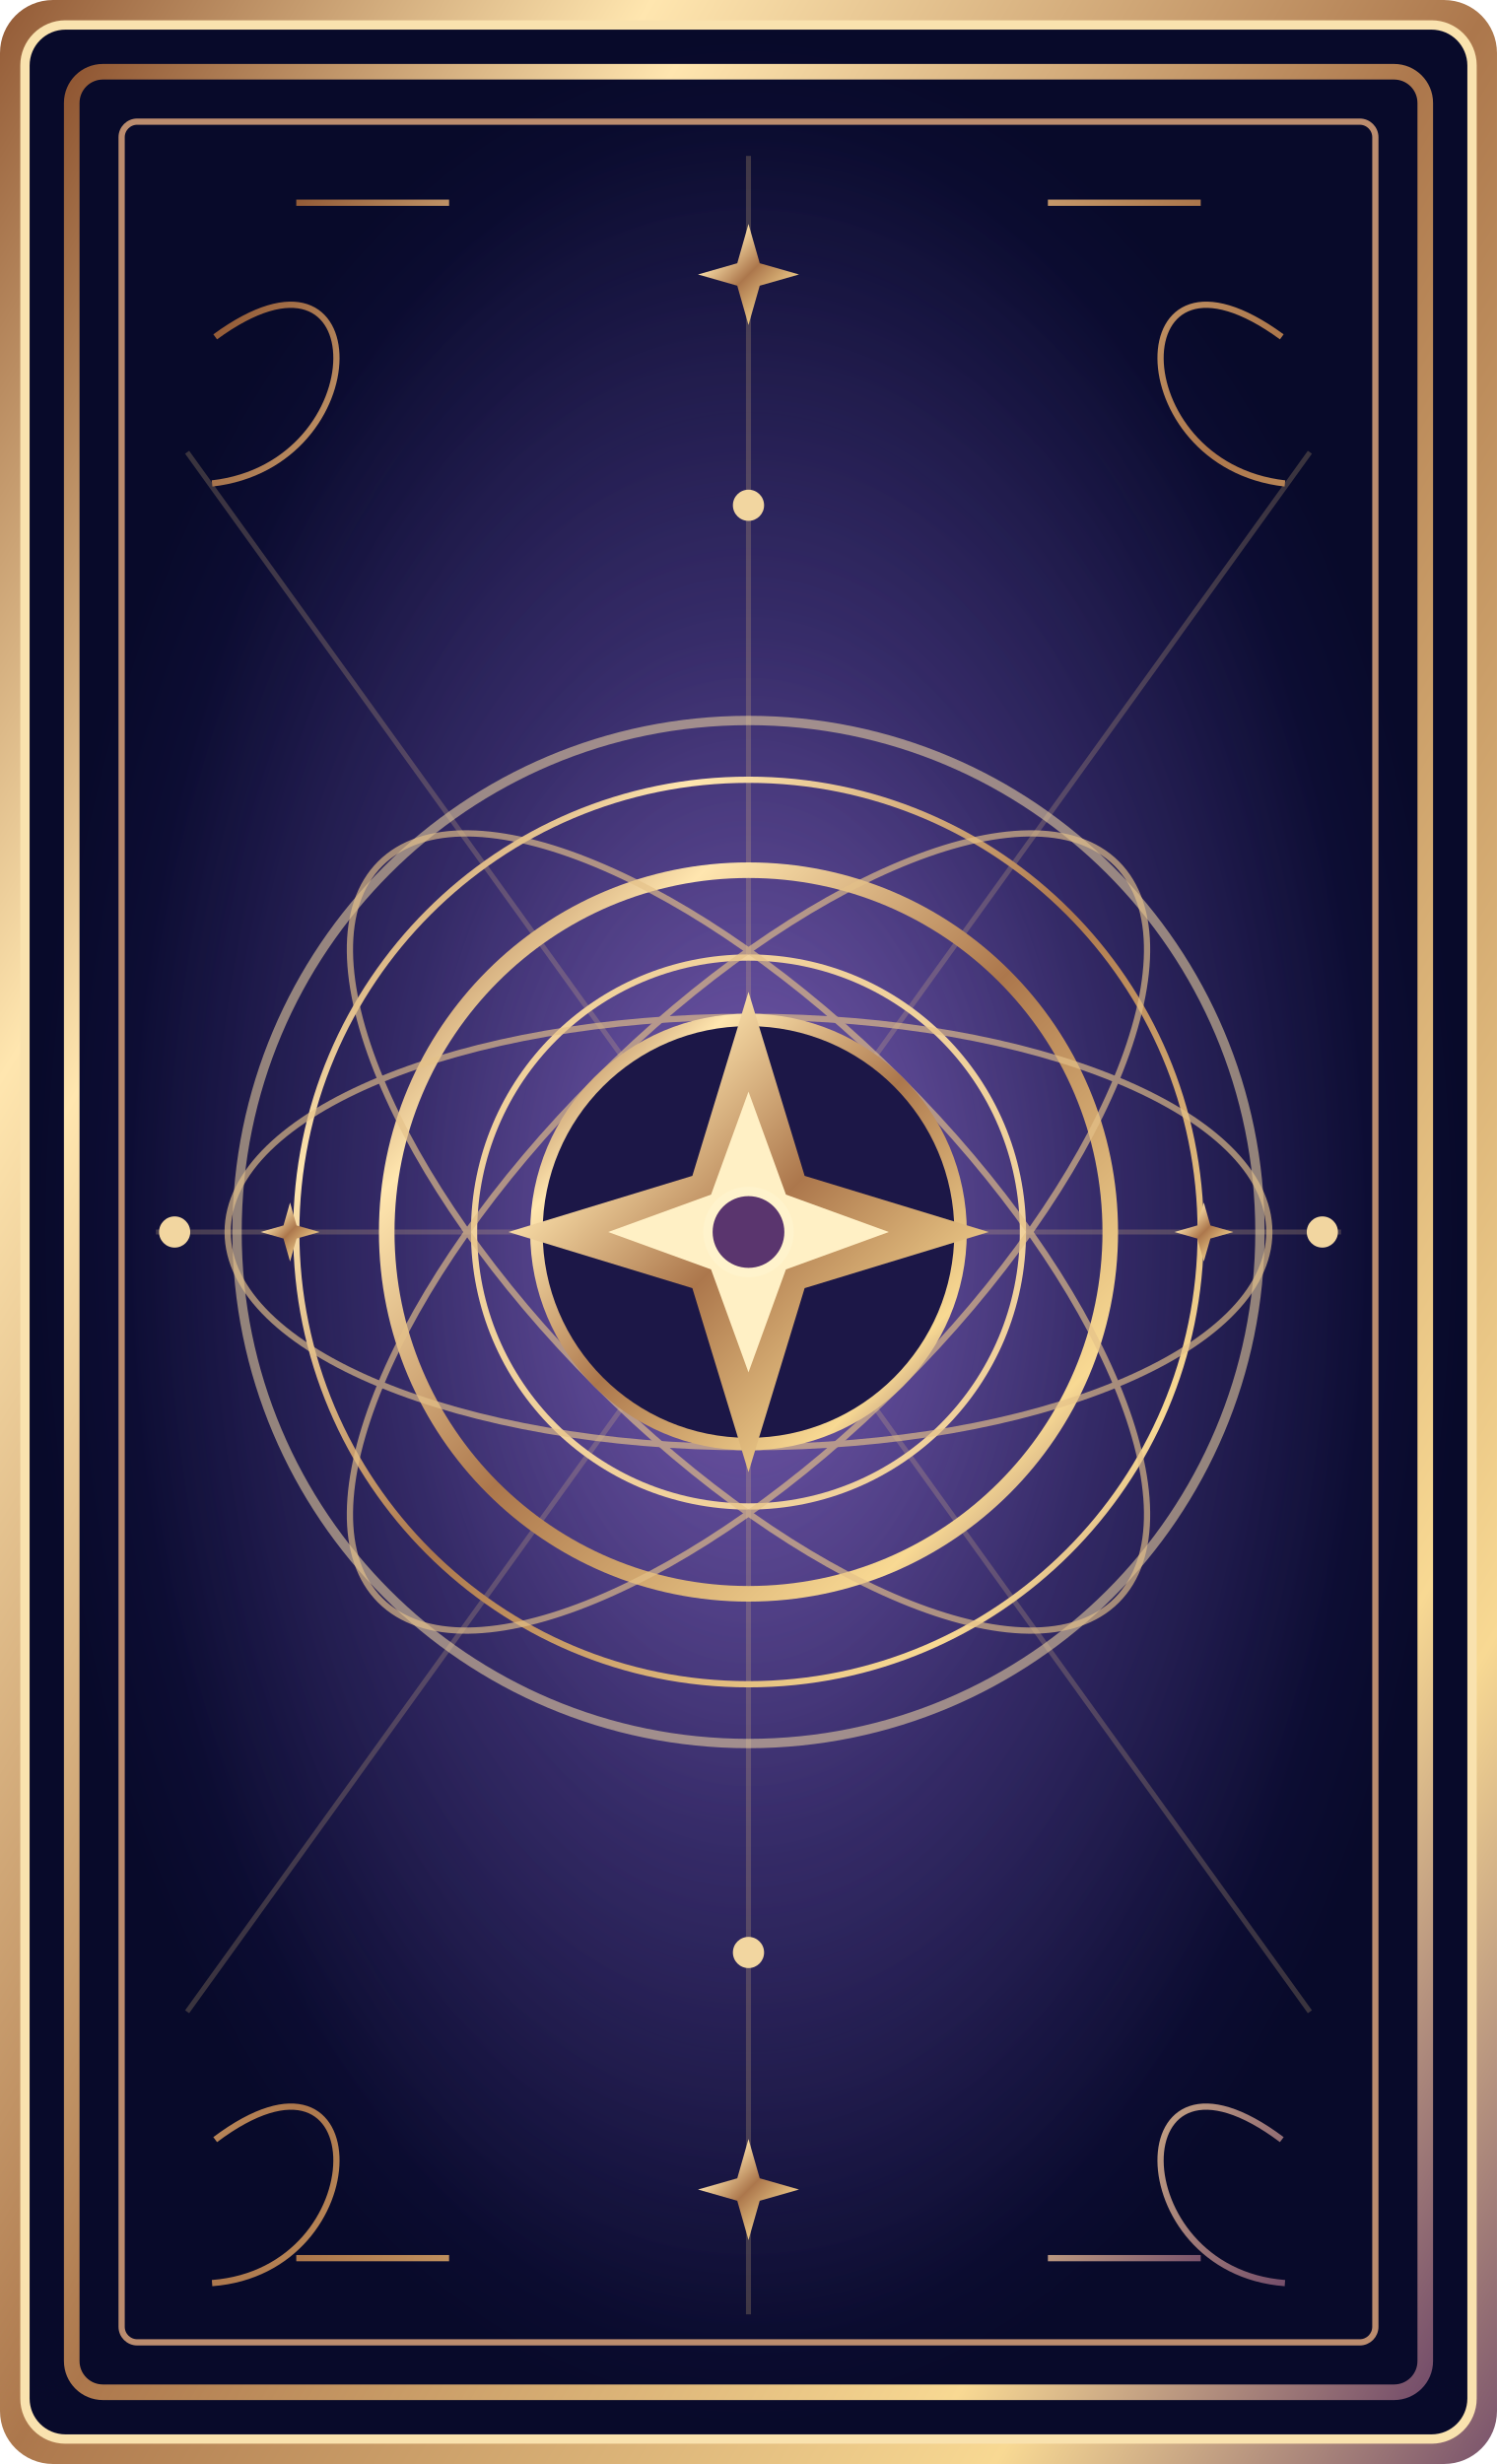
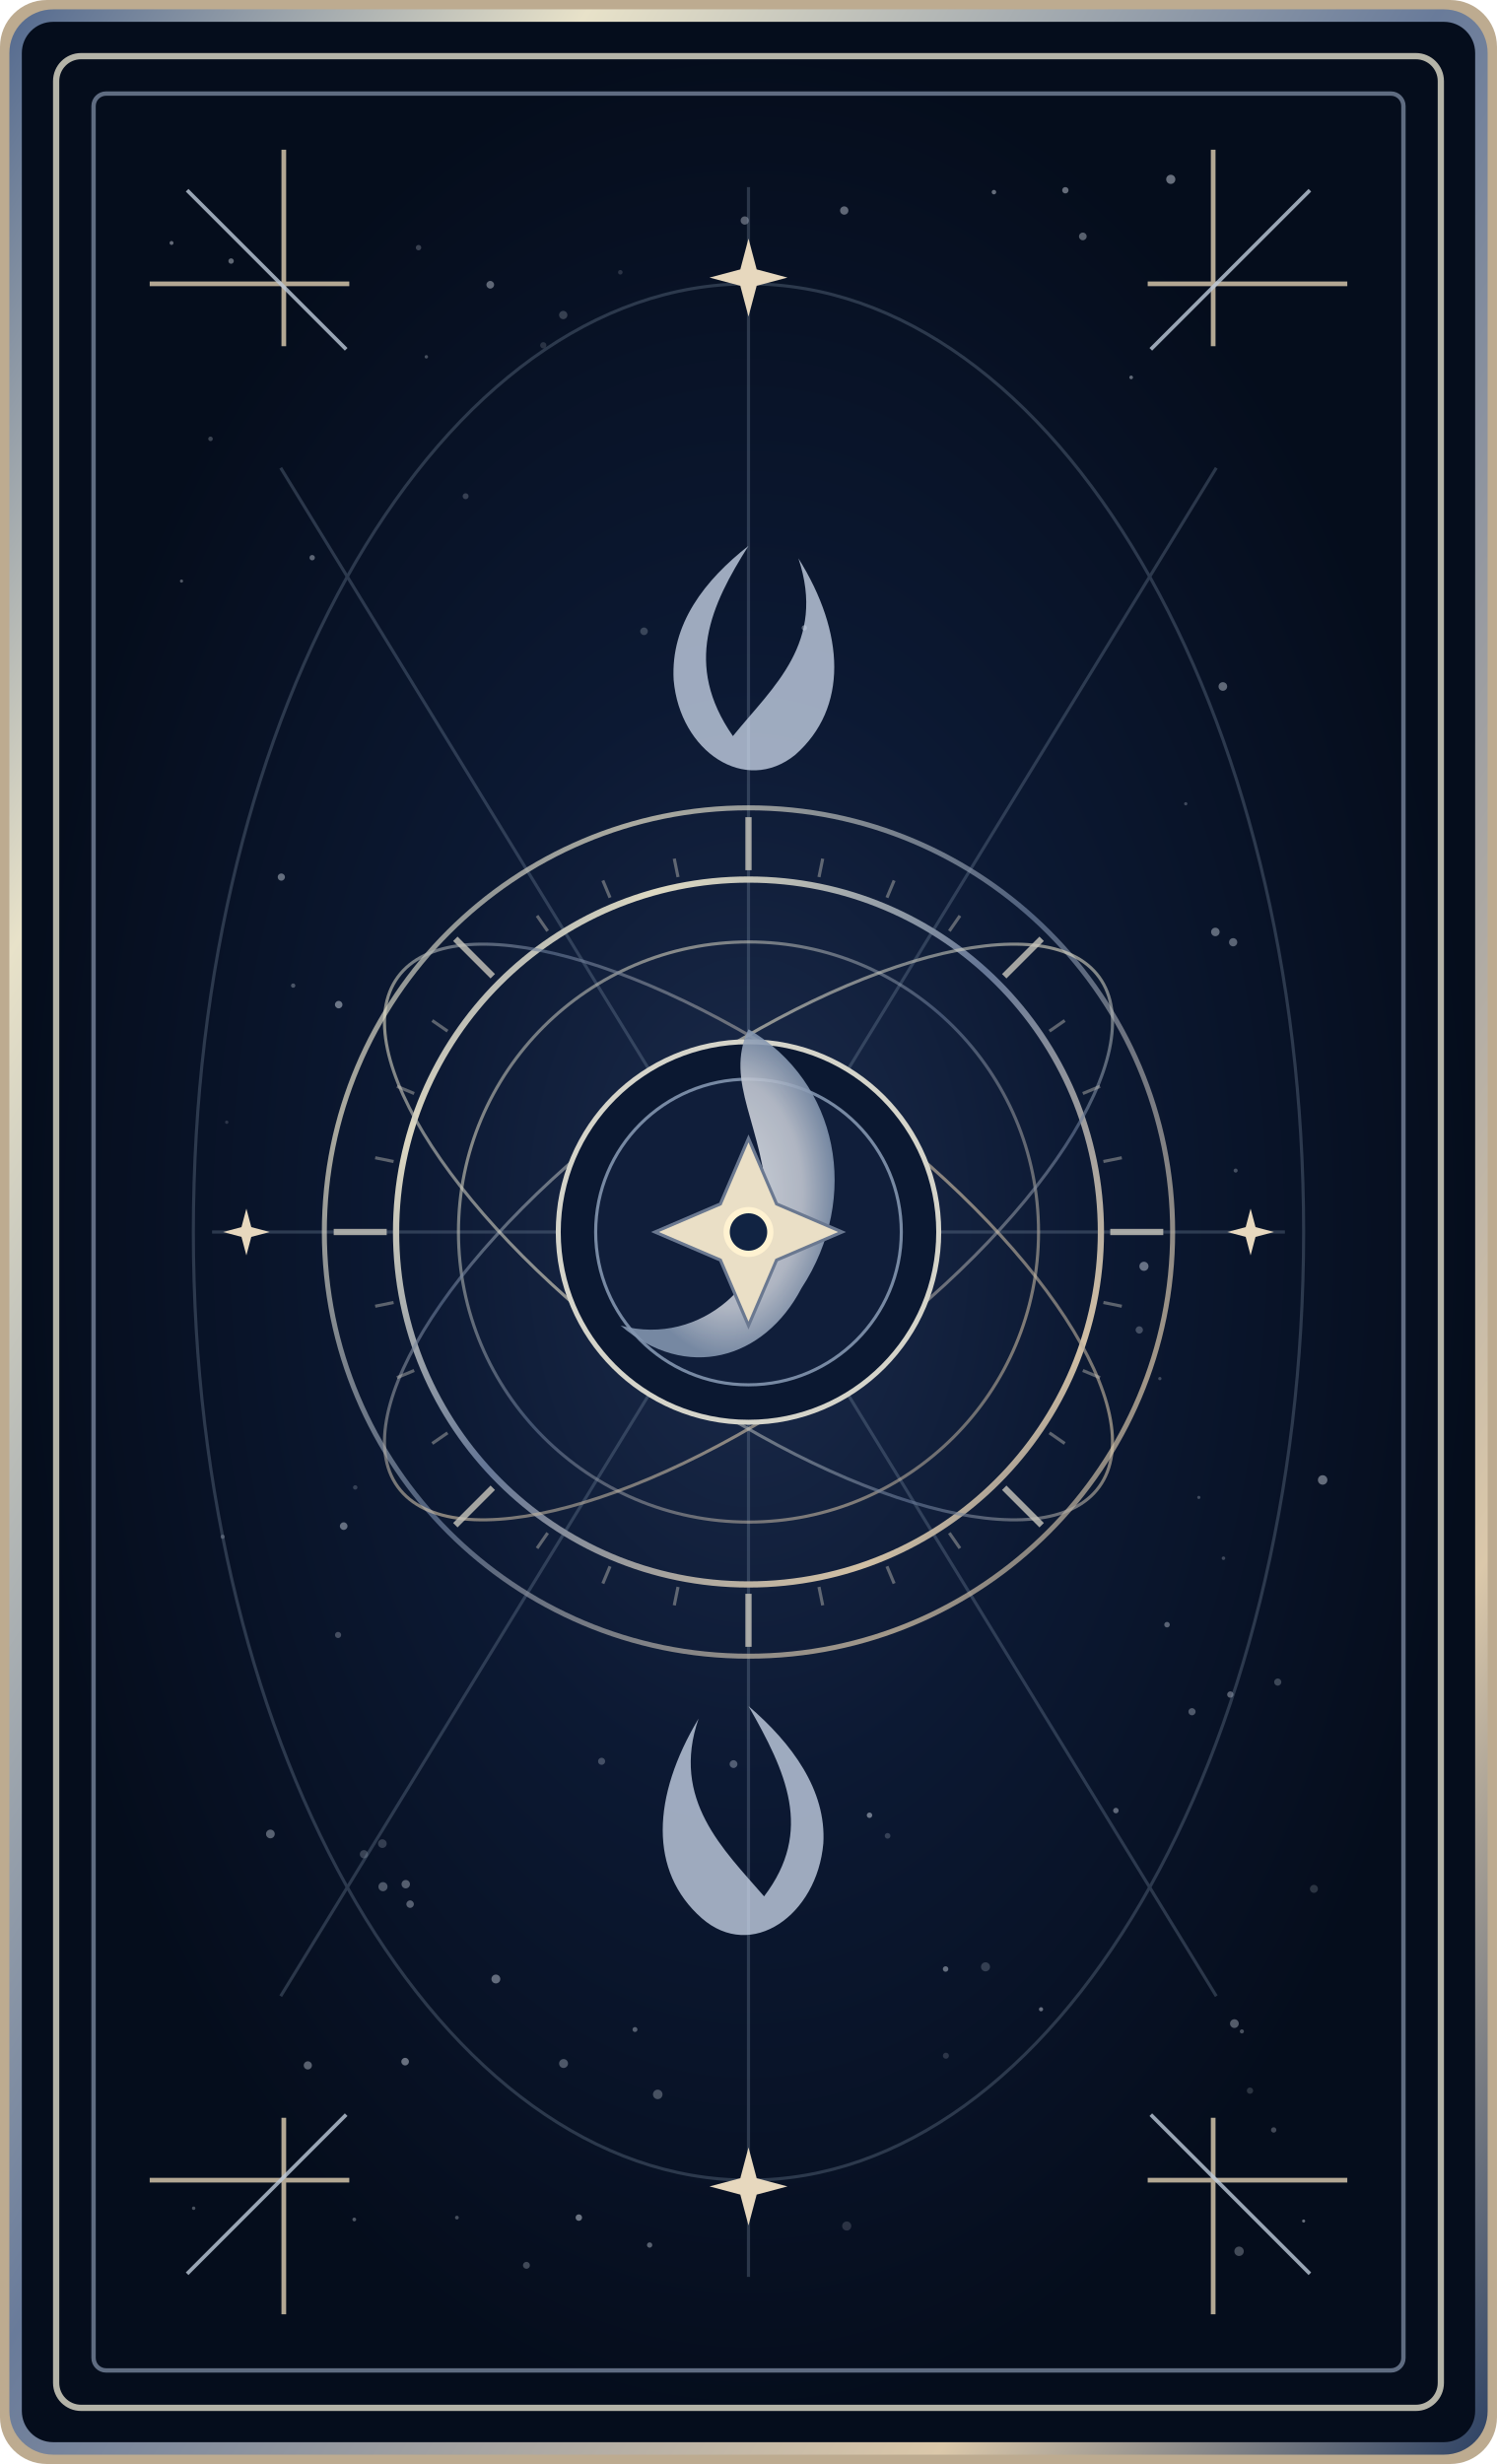
<svg xmlns="http://www.w3.org/2000/svg" width="480" height="790" viewBox="0 0 480 790">
  <defs>
-     <linearGradient id="g" x2="1" y2="1">
-       <stop stop-color="#915834" />
-       <stop offset=".22" stop-color="#ffe6af" />
-       <stop offset=".5" stop-color="#ac774c" />
-       <stop offset=".83" stop-color="#f8d993" />
-       <stop offset="1" stop-color="#77506b" />
+     <linearGradient id="edge" x1="0" y1="0" x2="1" y2="1">
+       <stop stop-color="#596e91" />
+       <stop offset=".19" stop-color="#e8e2c9" />
+       <stop offset=".48" stop-color="#697b9a" />
+       <stop offset=".82" stop-color="#dbc8aa" />
+       <stop offset="1" stop-color="#344767" />
    </linearGradient>
-     <radialGradient id="d">
-       <stop stop-color="#4b388c" />
-       <stop offset=".5" stop-color="#1b164f" />
-       <stop offset="1" stop-color="#080a2a" />
+     <radialGradient id="night">
+       <stop stop-color="#1c2c4c" />
+       <stop offset=".46" stop-color="#0c1933" />
+       <stop offset="1" stop-color="#050d1c" />
    </radialGradient>
-     <radialGradient id="s">
-       <stop stop-color="#d6abff" stop-opacity=".32" />
-       <stop offset="1" stop-color="#d6abff" stop-opacity="0" />
+     <radialGradient id="moon">
+       <stop stop-color="#e9ecf0" />
+       <stop offset=".7" stop-color="#c4c9d4" />
+       <stop offset="1" stop-color="#8496b0" />
    </radialGradient>
-     <g id="star">
-       <path d="M0 -27 L6 -6 L27 0 L6 6 L0 27 L-6 6 L-27 0 L-6 -6Z" fill="url(#g)" />
+     <g id="little">
+       <path d="M0-10 L2.1-2.1 10 0 2.1 2.1 0 10 -2.1 2.1 -10 0 -2.1-2.1Z" fill="#e7d8be" />
    </g>
  </defs>
-   <rect width="480" height="790" rx="17" fill="url(#g)" />
-   <rect x="8" y="8" width="464" height="774" rx="13" fill="url(#d)" stroke="#f9e2ae" stroke-width="3" />
-   <rect x="23" y="23" width="434" height="744" rx="10" fill="none" stroke="url(#g)" stroke-width="5" />
-   <rect x="39" y="39" width="402" height="712" rx="5" fill="url(#s)" stroke="#bb8c6e" stroke-width="2" />
-   <path d="M240 50 V742 M50 395 H430 M60 145 L420 645 M420 145 L60 645" stroke="#e4c184" stroke-opacity=".23" stroke-width="1.6" />
-   <circle cx="240" cy="395" r="164" fill="none" stroke="#f2d9a2" stroke-opacity=".55" stroke-width="3" />
-   <circle cx="240" cy="395" r="145" fill="none" stroke="url(#g)" stroke-width="2" />
-   <circle cx="240" cy="395" r="116" fill="none" stroke="url(#g)" stroke-width="5" />
-   <circle cx="240" cy="395" r="88" fill="none" stroke="#f0d19c" stroke-width="2" />
-   <g fill="none" stroke="#e4c188" stroke-width="2" opacity=".66">
-     <ellipse cx="240" cy="395" rx="69" ry="167" transform="rotate(45 240 395)" />
-     <ellipse cx="240" cy="395" rx="69" ry="167" transform="rotate(-45 240 395)" />
-     <ellipse cx="240" cy="395" rx="69" ry="167" transform="rotate(90 240 395)" />
+   <rect x="0" y="0" width="480" height="790" rx="15" fill="#bdab90" />
+   <rect x="5" y="5" width="470" height="780" rx="12" stroke="url(#edge)" stroke-width="4" fill="url(#night)" />
+   <rect x="18" y="18" width="444" height="754" rx="8" stroke="#e1ddca" stroke-opacity=".8" stroke-width="2" fill="none" />
+   <rect x="30" y="30" width="420" height="730" rx="4" stroke="#8694ad" stroke-opacity=".7" stroke-width="1.4" fill="none" />
+   <path d="M48 91H112 M368 91H432 M48 699H112 M368 699H432 M91 48V111 M389 48V111 M91 679V742 M389 679V742" stroke="#d9c9ad" stroke-opacity=".82" fill="none" stroke-width="1.5" />
+   <g opacity=".78">
+     <circle cx="210.9" cy="671.5" r="1.53" fill="#e1e8f2" opacity="0.37" />
+     <circle cx="98.7" cy="662.2" r="1.31" fill="#e1e8f2" opacity="0.48" />
+     <circle cx="74.1" cy="83.7" r="0.87" fill="#e1e8f2" opacity="0.53" />
+     <circle cx="421.3" cy="605.6" r="1.28" fill="#e1e8f2" opacity="0.22" />
+     <circle cx="394.5" cy="543.3" r="1.02" fill="#e1e8f2" opacity="0.47" />
+     <circle cx="409.7" cy="539.3" r="1.15" fill="#e1e8f2" opacity="0.32" />
+     <circle cx="168.8" cy="726.3" r="1.11" fill="#e1e8f2" opacity="0.34" />
+     <circle cx="357.8" cy="580.5" r="0.88" fill="#e1e8f2" opacity="0.51" />
+     <circle cx="208.3" cy="719.8" r="0.85" fill="#e1e8f2" opacity="0.48" />
+     <circle cx="192.9" cy="564.7" r="1.14" fill="#e1e8f2" opacity="0.34" />
+     <circle cx="318.7" cy="61.6" r="0.72" fill="#e1e8f2" opacity="0.56" />
+     <circle cx="395.4" cy="302.1" r="1.32" fill="#e1e8f2" opacity="0.48" />
+     <circle cx="424.1" cy="474.5" r="1.52" fill="#e1e8f2" opacity="0.54" />
+     <circle cx="62.1" cy="708.0" r="0.55" fill="#e1e8f2" opacity="0.40" />
+     <circle cx="397.3" cy="721.8" r="1.51" fill="#e1e8f2" opacity="0.36" />
+     <circle cx="146.5" cy="711.0" r="0.60" fill="#e1e8f2" opacity="0.37" />
+     <circle cx="180.7" cy="661.6" r="1.43" fill="#e1e8f2" opacity="0.41" />
+     <circle cx="157.2" cy="91.3" r="1.23" fill="#e1e8f2" opacity="0.52" />
+     <circle cx="389.7" cy="298.8" r="1.36" fill="#e1e8f2" opacity="0.52" />
+     <circle cx="86.7" cy="588.0" r="1.40" fill="#e1e8f2" opacity="0.48" />
+     <circle cx="303.2" cy="631.3" r="0.88" fill="#e1e8f2" opacity="0.54" />
+     <circle cx="108.6" cy="322.1" r="1.20" fill="#e1e8f2" opacity="0.59" />
+     <circle cx="408.4" cy="682.9" r="0.86" fill="#e1e8f2" opacity="0.35" />
+     <circle cx="116.7" cy="594.5" r="1.32" fill="#e1e8f2" opacity="0.29" />
+     <circle cx="134.2" cy="79.4" r="0.87" fill="#e1e8f2" opacity="0.30" />
+     <circle cx="159.0" cy="634.5" r="1.42" fill="#e1e8f2" opacity="0.53" />
+     <circle cx="174.2" cy="110.7" r="1.00" fill="#e1e8f2" opacity="0.20" />
+     <circle cx="206.5" cy="202.4" r="1.22" fill="#e1e8f2" opacity="0.28" />
+     <circle cx="392.1" cy="220.1" r="1.38" fill="#e1e8f2" opacity="0.52" />
+     <circle cx="341.6" cy="61.0" r="1.02" fill="#e1e8f2" opacity="0.55" />
+     <circle cx="284.6" cy="588.6" r="0.91" fill="#e1e8f2" opacity="0.26" />
+     <circle cx="149.3" cy="159.1" r="0.95" fill="#e1e8f2" opacity="0.27" />
+     <circle cx="185.6" cy="711.0" r="1.04" fill="#e1e8f2" opacity="0.59" />
+     <circle cx="366.8" cy="406.0" r="1.46" fill="#e1e8f2" opacity="0.56" />
+     <circle cx="122.8" cy="604.9" r="1.46" fill="#e1e8f2" opacity="0.41" />
+     <circle cx="270.7" cy="67.5" r="1.33" fill="#e1e8f2" opacity="0.52" />
+     <circle cx="180.6" cy="101.0" r="1.33" fill="#e1e8f2" opacity="0.28" />
+     <circle cx="131.5" cy="610.5" r="1.20" fill="#e1e8f2" opacity="0.46" />
+     <circle cx="347.2" cy="75.8" r="1.23" fill="#e1e8f2" opacity="0.48" />
+     <circle cx="72.7" cy="359.8" r="0.54" fill="#e1e8f2" opacity="0.21" />
+     <circle cx="90.2" cy="281.2" r="1.16" fill="#e1e8f2" opacity="0.54" />
+     <circle cx="362.7" cy="121.0" r="0.59" fill="#e1e8f2" opacity="0.53" />
+     <circle cx="374.2" cy="520.9" r="0.89" fill="#e1e8f2" opacity="0.47" />
+     <circle cx="198.9" cy="87.3" r="0.73" fill="#e1e8f2" opacity="0.21" />
+     <circle cx="384.4" cy="480.1" r="0.51" fill="#e1e8f2" opacity="0.33" />
+     <circle cx="238.8" cy="70.7" r="1.32" fill="#e1e8f2" opacity="0.47" />
+     <circle cx="398.2" cy="651.3" r="0.66" fill="#e1e8f2" opacity="0.39" />
+     <circle cx="94.0" cy="316.0" r="0.69" fill="#e1e8f2" opacity="0.39" />
+     <circle cx="316.0" cy="630.6" r="1.45" fill="#e1e8f2" opacity="0.26" />
+     <circle cx="418.0" cy="712.1" r="0.50" fill="#e1e8f2" opacity="0.57" />
+     <circle cx="113.9" cy="476.9" r="0.71" fill="#e1e8f2" opacity="0.26" />
+     <circle cx="365.3" cy="426.4" r="1.17" fill="#e1e8f2" opacity="0.34" />
+     <circle cx="129.9" cy="661.0" r="1.22" fill="#e1e8f2" opacity="0.57" />
+     <circle cx="380.2" cy="257.7" r="0.52" fill="#e1e8f2" opacity="0.33" />
+     <circle cx="122.6" cy="591.1" r="1.39" fill="#e1e8f2" opacity="0.26" />
+     <circle cx="392.3" cy="499.6" r="0.57" fill="#e1e8f2" opacity="0.31" />
+     <circle cx="55.0" cy="77.9" r="0.63" fill="#e1e8f2" opacity="0.55" />
+     <circle cx="130.1" cy="604.1" r="1.35" fill="#e1e8f2" opacity="0.45" />
+     <circle cx="371.9" cy="442.0" r="0.53" fill="#e1e8f2" opacity="0.32" />
+     <circle cx="100.1" cy="178.8" r="0.86" fill="#e1e8f2" opacity="0.50" />
+     <circle cx="303.3" cy="659.1" r="0.97" fill="#e1e8f2" opacity="0.21" />
+     <circle cx="257.9" cy="201.3" r="0.85" fill="#e1e8f2" opacity="0.49" />
+     <circle cx="58.2" cy="186.3" r="0.51" fill="#e1e8f2" opacity="0.43" />
+     <circle cx="235.2" cy="565.6" r="1.25" fill="#e1e8f2" opacity="0.42" />
+     <circle cx="108.4" cy="524.2" r="0.99" fill="#e1e8f2" opacity="0.35" />
+     <circle cx="400.8" cy="670.3" r="1.01" fill="#e1e8f2" opacity="0.22" />
+     <circle cx="113.6" cy="711.6" r="0.60" fill="#e1e8f2" opacity="0.43" />
+     <circle cx="396.2" cy="375.3" r="0.65" fill="#e1e8f2" opacity="0.36" />
+     <circle cx="110.2" cy="489.3" r="1.22" fill="#e1e8f2" opacity="0.54" />
+     <circle cx="375.4" cy="57.5" r="1.47" fill="#e1e8f2" opacity="0.57" />
+     <circle cx="136.7" cy="114.4" r="0.55" fill="#e1e8f2" opacity="0.37" />
+     <circle cx="333.8" cy="644.2" r="0.67" fill="#e1e8f2" opacity="0.55" />
+     <circle cx="278.8" cy="582.0" r="0.87" fill="#e1e8f2" opacity="0.59" />
+     <circle cx="271.5" cy="713.7" r="1.46" fill="#e1e8f2" opacity="0.21" />
+     <circle cx="71.4" cy="492.7" r="0.66" fill="#e1e8f2" opacity="0.35" />
+     <circle cx="203.6" cy="650.7" r="0.79" fill="#e1e8f2" opacity="0.45" />
+     <circle cx="395.8" cy="648.8" r="1.40" fill="#e1e8f2" opacity="0.45" />
+     <circle cx="382.2" cy="548.8" r="1.15" fill="#e1e8f2" opacity="0.42" />
+     <circle cx="67.5" cy="140.7" r="0.73" fill="#e1e8f2" opacity="0.32" />
  </g>
-   <g transform="translate(240 395)">
-     <circle r="68" fill="#1c1747" stroke="url(#g)" stroke-width="4" />
-     <path d="M0 -77 L18 -18 L77 0 L18 18 L0 77 L-18 18 L-77 0 L-18 -18Z" fill="url(#g)" />
-     <path d="M0 -45 L12 -12 L45 0 L12 12 L0 45 L-12 12 L-45 0 L-12 -12Z" fill="#fff0c5" />
-     <circle r="13" fill="#5a356e" stroke="#fff3cc" stroke-width="3" />
+   <g stroke="#8496ae" stroke-width="1" opacity=".29" fill="none">
+     <path d="M240 60V730 M68 395H412 M90 150L390 640 M390 150L90 640" />
+     <ellipse cx="240" cy="395" rx="178" ry="304" />
  </g>
-   <use href="#star" transform="translate(240 88) scale(.6)" />
-   <use href="#star" transform="translate(240 702) scale(.6)" />
-   <use href="#star" transform="translate(93 395) scale(.35)" />
-   <use href="#star" transform="translate(386 395) scale(.35)" />
-   <g fill="none" stroke="url(#g)" stroke-width="2">
-     <path d="M69 108 C121 70 121 149 68 155 M411 108 C359 70 359 149 412 155 M69 686 C121 647 121 728 68 732 M411 686 C359 647 359 728 412 732" />
-     <path d="M95 65 H144 M336 65 H385 M95 724 H144 M336 724 H385" />
+   <g fill="none" stroke="url(#edge)">
+     <circle cx="240" cy="395" r="136" stroke-opacity=".72" stroke-width="1.6" />
+     <circle cx="240" cy="395" r="113" stroke-opacity=".95" stroke-width="2" />
+     <circle cx="240" cy="395" r="93" stroke-opacity=".55" stroke-width="1" />
+     <ellipse cx="240" cy="395" rx="53" ry="139" transform="rotate(54 240 395)" stroke-width="1" opacity=".6" />
+     <ellipse cx="240" cy="395" rx="53" ry="139" transform="rotate(-54 240 395)" stroke-width="1" opacity=".6" />
  </g>
-   <g fill="#f2d6a0">
-     <circle cx="240" cy="162" r="5" />
-     <circle cx="240" cy="626" r="5" />
-     <circle cx="56" cy="395" r="5" />
-     <circle cx="424" cy="395" r="5" />
+   <g>
+     <path d="M356.0 395.0L373.0 395.0" stroke="#c9c7bd" stroke-opacity="0.8" stroke-width="2" />
+     <path d="M353.8 417.6L359.7 418.8" stroke="#c9c7bd" stroke-opacity="0.43" stroke-width="1" />
+     <path d="M347.2 439.4L352.7 441.7" stroke="#c9c7bd" stroke-opacity="0.43" stroke-width="1" />
+     <path d="M336.5 459.4L341.4 462.8" stroke="#c9c7bd" stroke-opacity="0.43" stroke-width="1" />
+     <path d="M322.0 477.0L334.0 489.0" stroke="#c9c7bd" stroke-opacity="0.8" stroke-width="2" />
+     <path d="M304.4 491.5L307.8 496.4" stroke="#c9c7bd" stroke-opacity="0.43" stroke-width="1" />
+     <path d="M284.4 502.2L286.7 507.7" stroke="#c9c7bd" stroke-opacity="0.43" stroke-width="1" />
+     <path d="M262.6 508.8L263.8 514.7" stroke="#c9c7bd" stroke-opacity="0.43" stroke-width="1" />
+     <path d="M240.0 511.0L240.0 528.0" stroke="#c9c7bd" stroke-opacity="0.8" stroke-width="2" />
+     <path d="M217.4 508.8L216.2 514.7" stroke="#c9c7bd" stroke-opacity="0.43" stroke-width="1" />
+     <path d="M195.6 502.2L193.3 507.7" stroke="#c9c7bd" stroke-opacity="0.43" stroke-width="1" />
+     <path d="M175.6 491.5L172.2 496.4" stroke="#c9c7bd" stroke-opacity="0.43" stroke-width="1" />
+     <path d="M158.0 477.0L146.0 489.0" stroke="#c9c7bd" stroke-opacity="0.8" stroke-width="2" />
+     <path d="M143.5 459.4L138.6 462.8" stroke="#c9c7bd" stroke-opacity="0.43" stroke-width="1" />
+     <path d="M132.8 439.4L127.3 441.7" stroke="#c9c7bd" stroke-opacity="0.43" stroke-width="1" />
+     <path d="M126.2 417.6L120.3 418.8" stroke="#c9c7bd" stroke-opacity="0.43" stroke-width="1" />
+     <path d="M124.0 395.0L107.0 395.0" stroke="#c9c7bd" stroke-opacity="0.8" stroke-width="2" />
+     <path d="M126.2 372.4L120.3 371.2" stroke="#c9c7bd" stroke-opacity="0.43" stroke-width="1" />
+     <path d="M132.8 350.6L127.3 348.3" stroke="#c9c7bd" stroke-opacity="0.43" stroke-width="1" />
+     <path d="M143.5 330.6L138.6 327.2" stroke="#c9c7bd" stroke-opacity="0.43" stroke-width="1" />
+     <path d="M158.0 313.0L146.0 301.0" stroke="#c9c7bd" stroke-opacity="0.8" stroke-width="2" />
+     <path d="M175.6 298.5L172.2 293.6" stroke="#c9c7bd" stroke-opacity="0.43" stroke-width="1" />
+     <path d="M195.6 287.8L193.3 282.3" stroke="#c9c7bd" stroke-opacity="0.43" stroke-width="1" />
+     <path d="M217.4 281.2L216.2 275.3" stroke="#c9c7bd" stroke-opacity="0.43" stroke-width="1" />
+     <path d="M240.0 279.0L240.0 262.0" stroke="#c9c7bd" stroke-opacity="0.8" stroke-width="2" />
+     <path d="M262.6 281.2L263.8 275.3" stroke="#c9c7bd" stroke-opacity="0.43" stroke-width="1" />
+     <path d="M284.4 287.8L286.7 282.3" stroke="#c9c7bd" stroke-opacity="0.43" stroke-width="1" />
+     <path d="M304.4 298.5L307.8 293.6" stroke="#c9c7bd" stroke-opacity="0.43" stroke-width="1" />
+     <path d="M322.0 313.0L334.0 301.0" stroke="#c9c7bd" stroke-opacity="0.8" stroke-width="2" />
+     <path d="M336.5 330.6L341.4 327.2" stroke="#c9c7bd" stroke-opacity="0.43" stroke-width="1" />
+     <path d="M347.2 350.6L352.7 348.3" stroke="#c9c7bd" stroke-opacity="0.43" stroke-width="1" />
+     <path d="M353.8 372.4L359.7 371.2" stroke="#c9c7bd" stroke-opacity="0.43" stroke-width="1" />
+   </g>
+   <circle cx="240" cy="395" r="61" fill="#0b1831" stroke="#d5d4ca" stroke-width="1.6" />
+   <circle cx="240" cy="395" r="49" fill="#101e3a" stroke="#7789a3" stroke-width="1" />
+   <path d="M240 330 C269 347 276 384 257 413 C245 436 220 443 199 425 C225 432 248 410 246 387 C245 361 232 347 240 330Z" fill="url(#moon)" opacity=".88" />
+   <path d="M240 365L249 386 270 395 249 404 240 425 231 404 210 395 231 386Z" fill="#eadfc6" stroke="#6a7890" stroke-width="1" />
+   <circle cx="240" cy="395" r="7" fill="#112342" stroke="#fff2d1" stroke-width="2" />
+   <path d="M240 175 C228 194 219 213 235 236 C248 220 265 206 256 179 C271 203 272 227 255 242 C239 255 218 241 216 218 C215 200 226 186 240 175Z" fill="#cfdbed" opacity=".75" />
+   <path d="M240 615 C228 594 219 575 235 554 C248 569 265 585 256 611 C271 586 272 562 255 547 C239 533 218 548 216 571 C215 588 226 603 240 615Z" fill="#cfdbed" opacity=".75" transform="rotate(180 240 581)" />
+   <g fill="#f4ebd6">
+     <use href="#little" transform="translate(240 89) scale(1.25)" />
+     <use href="#little" transform="translate(240 701) scale(1.25)" />
+     <use href="#little" transform="translate(79 395) scale(.75)" />
+     <use href="#little" transform="translate(401 395) scale(.75)" />
+   </g>
+   <g fill="none" stroke="#becada" stroke-width="1.2" opacity=".8">
+     <path d="M60 61L111 112 M420 61L369 112 M60 729L111 678 M420 729L369 678" />
  </g>
</svg>
